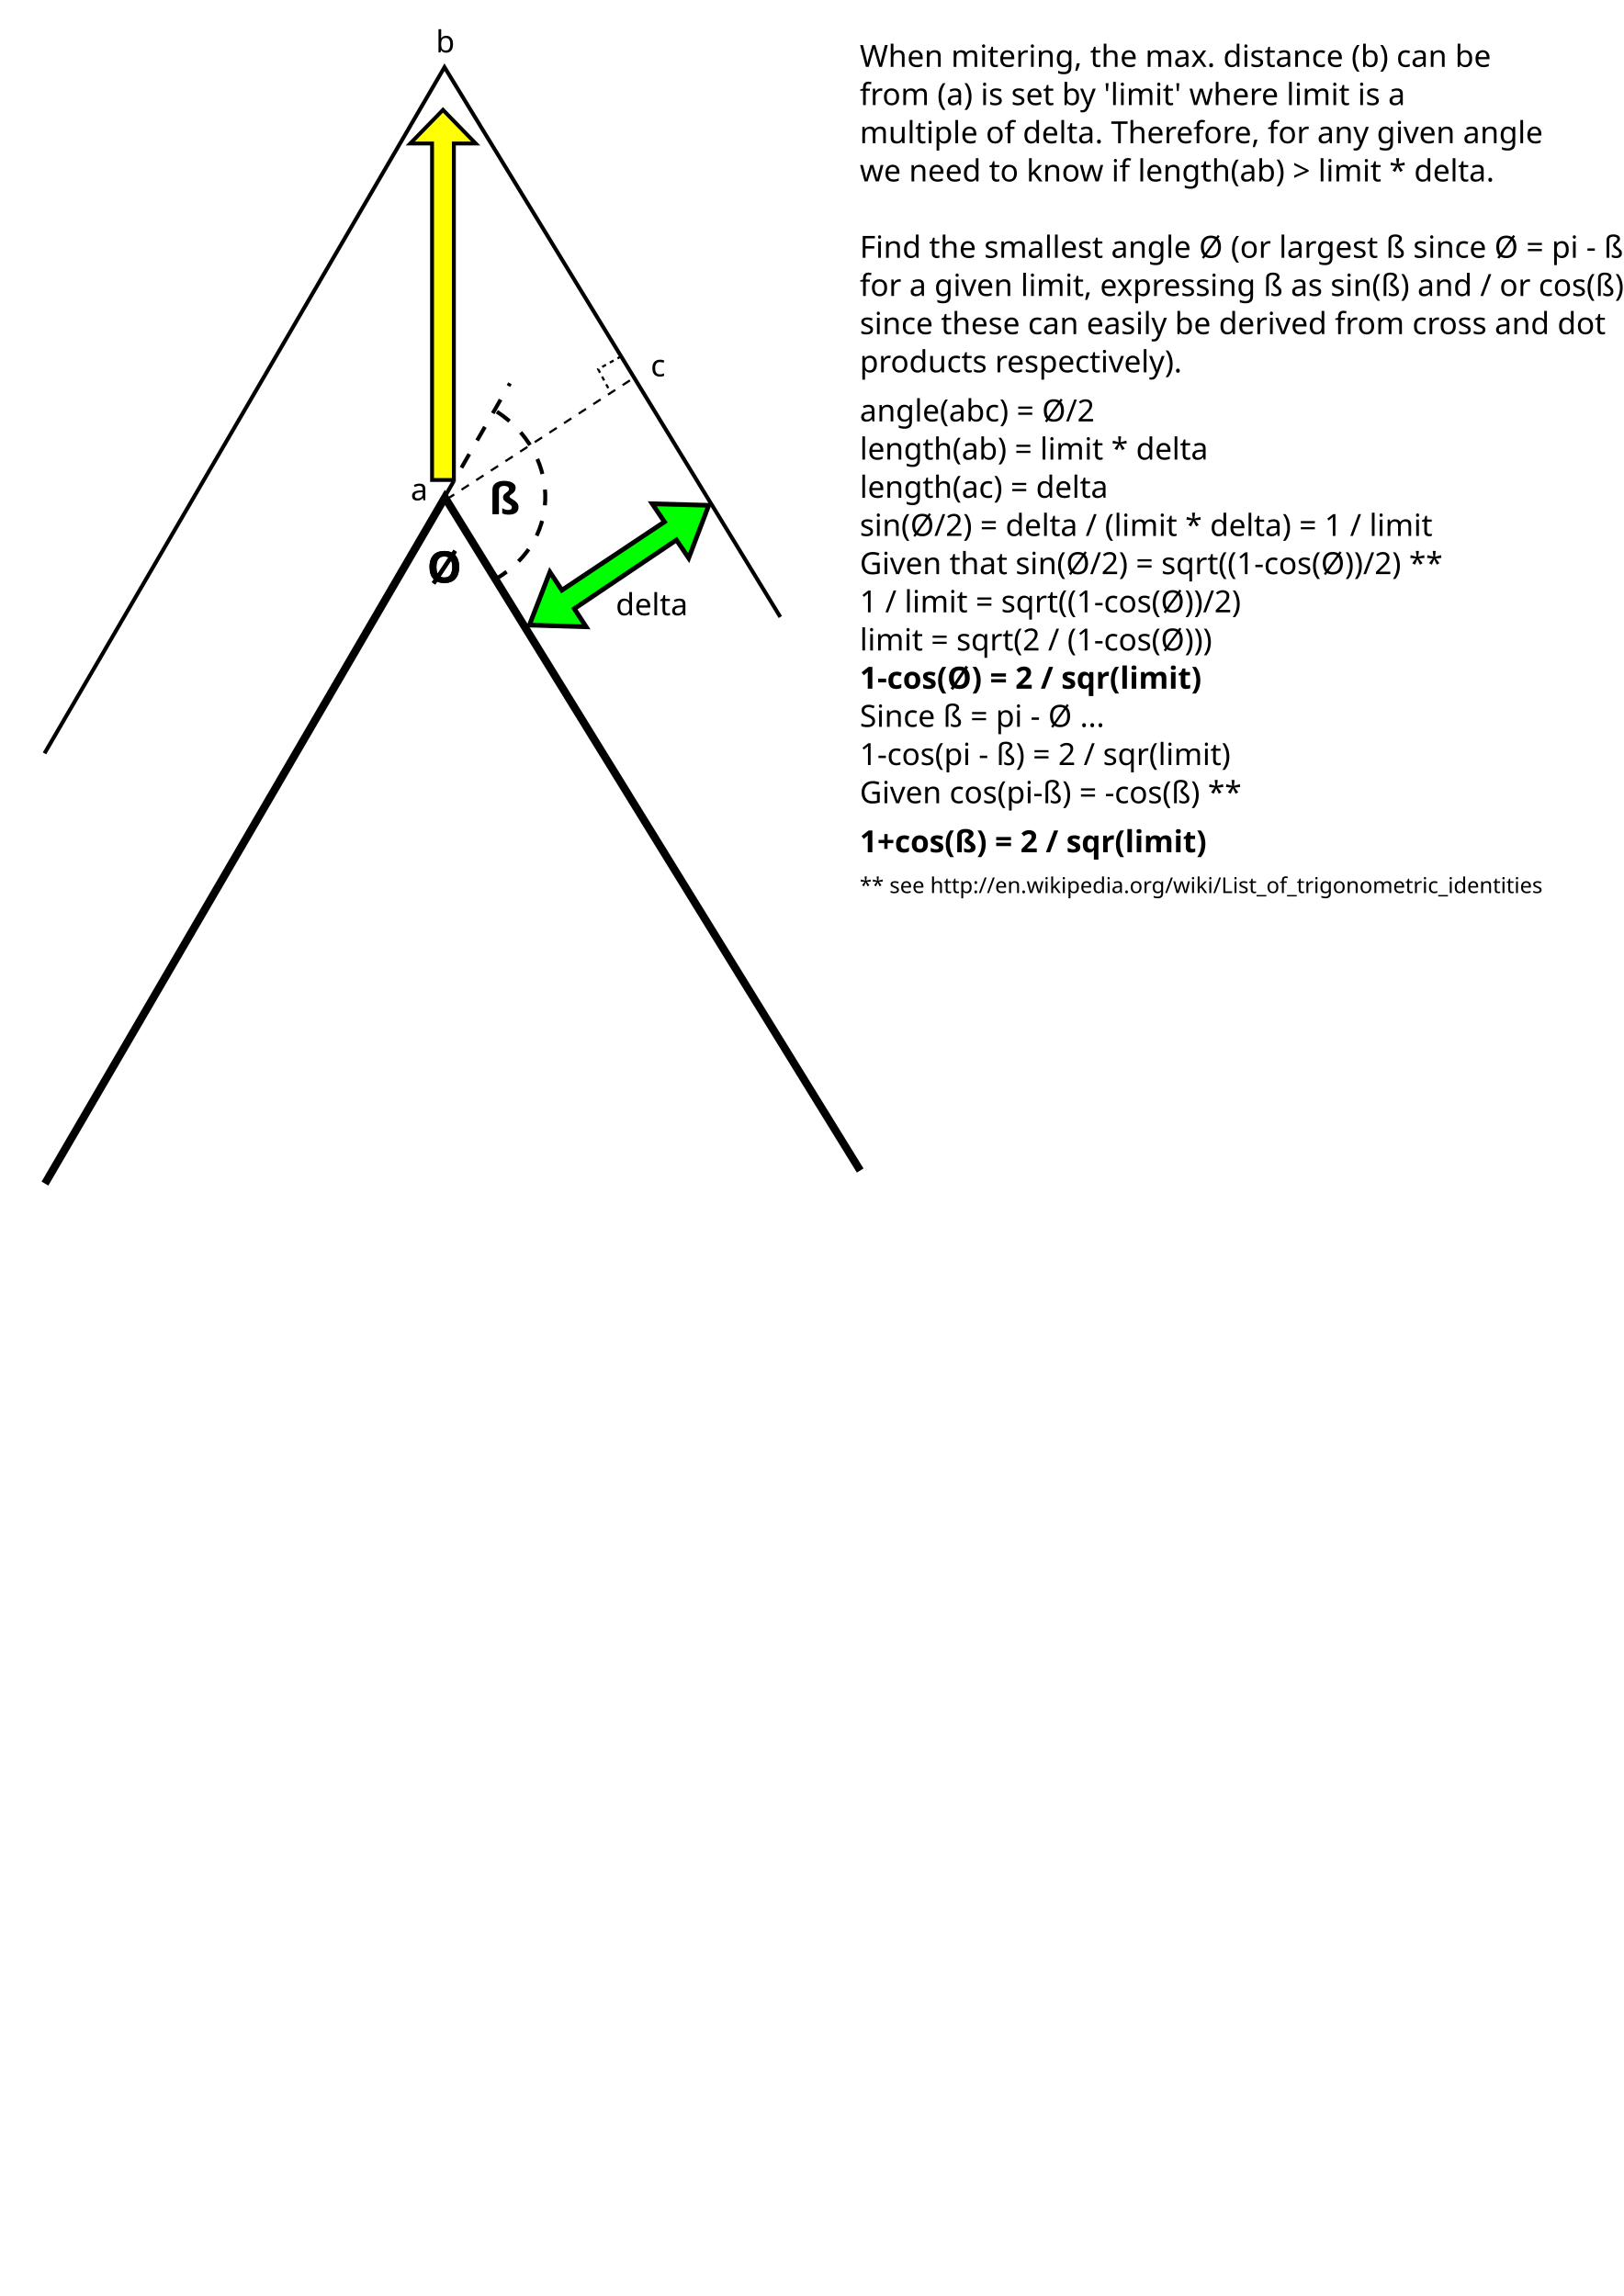
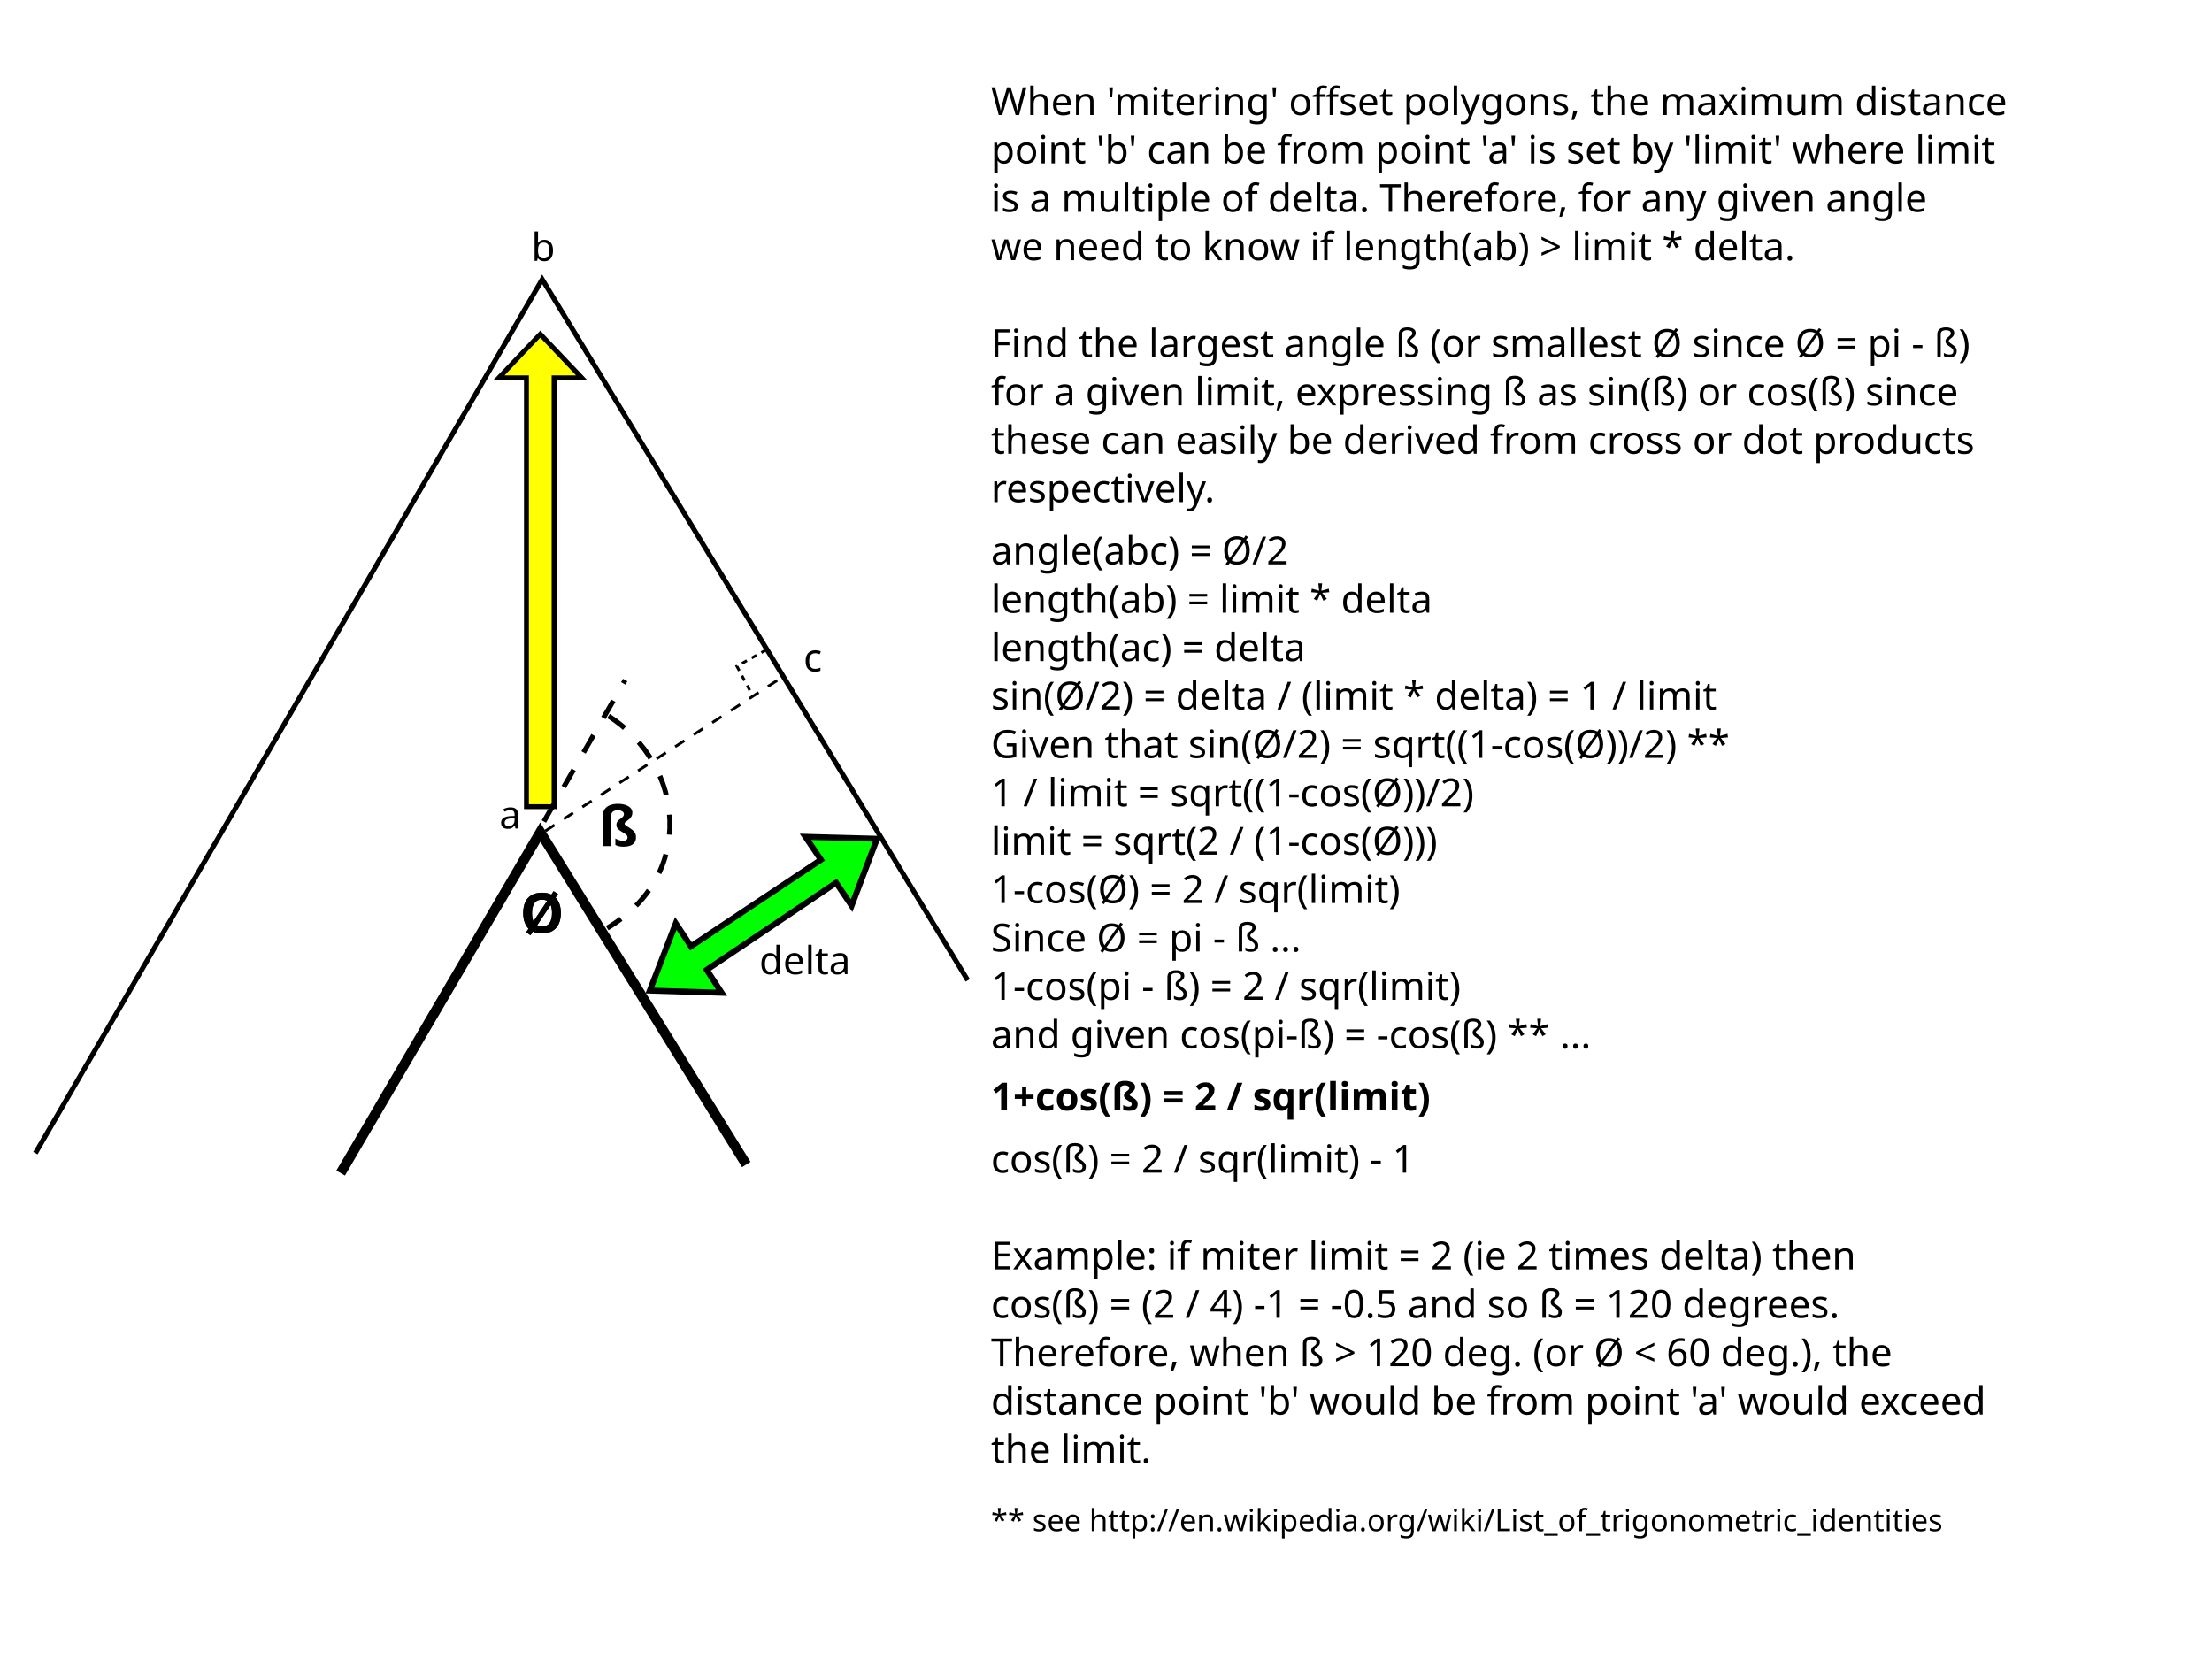
- <svg xmlns="http://www.w3.org/2000/svg" width="744.094" height="1052.362" id="svg2" version="1.1">
+ <svg xmlns="http://www.w3.org/2000/svg" width="800" height="600" id="svg2" version="1.1">
  <defs id="defs4" />
-   <g id="layer1">
-     <path style="color:#000000;fill:none;stroke:#000000;stroke-width:1;stroke-linecap:butt;stroke-linejoin:miter;stroke-miterlimit:4;stroke-opacity:1;stroke-dasharray:4,4;stroke-dashoffset:0;marker:none;visibility:visible;display:inline;overflow:visible;enable-background:accumulate" d="m 204.8,228.8 85.8,-55.7" id="path3907" />
-     <path style="color:#000000;fill:none;stroke:#000000;stroke-width:1.8;stroke-linecap:butt;stroke-linejoin:miter;stroke-miterlimit:4;stroke-opacity:1;stroke-dasharray:none;stroke-dashoffset:0;marker:none;visibility:visible;display:inline;overflow:visible;enable-background:accumulate" d="M 20.4,345.3 203.7,30.8 357.6,282.8" id="path2985" />
-     <path style="color:#000000;fill:none;stroke:#000000;stroke-width:3.6;stroke-linecap:butt;stroke-linejoin:miter;stroke-miterlimit:4;stroke-opacity:1;stroke-dasharray:none;stroke-dashoffset:0;marker:none;visibility:visible;display:inline;overflow:visible;enable-background:accumulate" d="M 20.6,542.5 203.9,228 394.2,536.5" id="path2985-1" />
-     <text xml:space="preserve" style="font-size:20px;font-style:normal;font-variant:normal;font-weight:normal;font-stretch:normal;text-indent:0;text-align:start;text-decoration:none;line-height:125%;letter-spacing:0px;word-spacing:0px;text-transform:none;direction:ltr;block-progression:tb;writing-mode:lr-tb;text-anchor:start;baseline-shift:baseline;color:#000000;fill:#000000;fill-opacity:1;fill-rule:nonzero;stroke:none;stroke-width:1px;marker:none;visibility:visible;display:inline;overflow:visible;enable-background:accumulate;font-family:Tahoma;-inkscape-font-specification:Tahoma" x="224.097" y="235.69" id="text3861">
-       <tspan id="tspan3863" x="224.097" y="235.69" style="font-weight:bold;-inkscape-font-specification:Tahoma Bold">ß</tspan>
+   <g id="layer1" transform="translate(-407.6,90.95)">
+     <path style="color:#000000;fill:none;stroke:#000000;stroke-width:1;stroke-linecap:butt;stroke-linejoin:miter;stroke-miterlimit:4;stroke-opacity:1;stroke-dasharray:4, 4;stroke-dashoffset:0;marker:none;visibility:visible;display:inline;overflow:visible;enable-background:accumulate" d="m 604.8,209.6 85.8,-55.7" id="path3907" />
+     <path style="color:#000000;fill:none;stroke:#000000;stroke-width:1.8;stroke-linecap:butt;stroke-linejoin:miter;stroke-miterlimit:4;stroke-opacity:1;stroke-dasharray:none;stroke-dashoffset:0;marker:none;visibility:visible;display:inline;overflow:visible;enable-background:accumulate" d="M 420.4,326.1 603.7,10.08 757.6,263.6" id="path2985" />
+     <text xml:space="preserve" style="font-size:20px;font-style:normal;font-variant:normal;font-weight:normal;font-stretch:normal;text-indent:0;text-align:start;text-decoration:none;line-height:125%;letter-spacing:0px;word-spacing:0px;text-transform:none;direction:ltr;block-progression:tb;writing-mode:lr-tb;text-anchor:start;baseline-shift:baseline;color:#000000;fill:#000000;fill-opacity:1;fill-rule:nonzero;stroke:none;stroke-width:1px;marker:none;visibility:visible;display:inline;overflow:visible;enable-background:accumulate;font-family:Tahoma;-inkscape-font-specification:Tahoma" x="624.097" y="215.065" id="text3861">
+       <tspan id="tspan3863" x="624.097" y="215.065" style="font-weight:bold;-inkscape-font-specification:Tahoma Bold">ß</tspan>
    </text>
-     <path id="path3857-2" d="m 203,50.36 15,15.41 -10,0 0,154.23 -10,0 0,-154.23 -10,0 z" style="color:#000000;fill:#ffff00;fill-opacity:1;stroke:#000000;stroke-width:1.776;stroke-linecap:butt;stroke-linejoin:miter;stroke-miterlimit:4;stroke-opacity:1;stroke-dasharray:none;stroke-dashoffset:0;marker:none;visibility:visible;display:inline;overflow:visible;enable-background:accumulate" />
-     <text xml:space="preserve" style="font-size:10px;font-style:normal;font-variant:normal;font-weight:normal;font-stretch:normal;text-indent:0;text-align:start;text-decoration:none;line-height:125%;letter-spacing:0px;word-spacing:0px;text-transform:none;direction:ltr;block-progression:tb;writing-mode:lr-tb;text-anchor:start;baseline-shift:baseline;color:#000000;fill:#000000;fill-opacity:1;fill-rule:nonzero;stroke:none;stroke-width:1px;marker:none;visibility:visible;display:inline;overflow:visible;enable-background:accumulate;font-family:Tahoma;-inkscape-font-specification:Tahoma" x="282.2" y="282" id="text3952">
-       <tspan id="tspan3954" x="282.2" y="282" style="font-size:14px">delta</tspan>
+     <path id="path3857-2" d="m 603,29.9 15,15.8 -10,0 0,155.1 -10,0 0,-155.1 -10,0 z" style="color:#000000;fill:#ffff00;fill-opacity:1;stroke:#000000;stroke-width:1.776;stroke-linecap:butt;stroke-linejoin:miter;stroke-miterlimit:4;stroke-opacity:1;stroke-dasharray:none;stroke-dashoffset:0;marker:none;visibility:visible;display:inline;overflow:visible;enable-background:accumulate" />
+     <text xml:space="preserve" style="font-size:10px;font-style:normal;font-variant:normal;font-weight:normal;font-stretch:normal;text-indent:0;text-align:start;text-decoration:none;line-height:125%;letter-spacing:0px;word-spacing:0px;text-transform:none;direction:ltr;block-progression:tb;writing-mode:lr-tb;text-anchor:start;baseline-shift:baseline;color:#000000;fill:#000000;fill-opacity:1;fill-rule:nonzero;stroke:none;stroke-width:1px;marker:none;visibility:visible;display:inline;overflow:visible;enable-background:accumulate;font-family:Tahoma;-inkscape-font-specification:Tahoma" x="682.2" y="261.375" id="text3952">
+       <tspan id="tspan3954" x="682.2" y="261.375" style="font-size:14px">delta</tspan>
    </text>
-     <text xml:space="preserve" style="font-size:10px;font-style:normal;font-variant:normal;font-weight:normal;font-stretch:normal;text-indent:0;text-align:start;text-decoration:none;line-height:125%;letter-spacing:0px;word-spacing:0px;text-transform:none;direction:ltr;block-progression:tb;writing-mode:lr-tb;text-anchor:start;baseline-shift:baseline;color:#000000;fill:#000000;fill-opacity:1;fill-rule:nonzero;stroke:none;stroke-width:1px;marker:none;visibility:visible;display:inline;overflow:visible;enable-background:accumulate;font-family:Tahoma;-inkscape-font-specification:Tahoma" x="298.2" y="172.5" id="text3977">
-       <tspan id="tspan3979" x="298.2" y="172.5" style="font-size:14px">c</tspan>
+     <text xml:space="preserve" style="font-size:10px;font-style:normal;font-variant:normal;font-weight:normal;font-stretch:normal;text-indent:0;text-align:start;text-decoration:none;line-height:125%;letter-spacing:0px;word-spacing:0px;text-transform:none;direction:ltr;block-progression:tb;writing-mode:lr-tb;text-anchor:start;baseline-shift:baseline;color:#000000;fill:#000000;fill-opacity:1;fill-rule:nonzero;stroke:none;stroke-width:1px;marker:none;visibility:visible;display:inline;overflow:visible;enable-background:accumulate;font-family:Tahoma;-inkscape-font-specification:Tahoma" x="698.2" y="151.875" id="text3977">
+       <tspan id="tspan3979" x="698.2" y="151.875" style="font-size:14px">c</tspan>
    </text>
-     <text xml:space="preserve" style="font-size:10px;font-style:normal;font-variant:normal;font-weight:normal;font-stretch:normal;text-indent:0;text-align:start;text-decoration:none;line-height:125%;letter-spacing:0px;word-spacing:0px;text-transform:none;direction:ltr;block-progression:tb;writing-mode:lr-tb;text-anchor:start;baseline-shift:baseline;color:#000000;fill:#000000;fill-opacity:1;fill-rule:nonzero;stroke:none;stroke-width:1px;marker:none;visibility:visible;display:inline;overflow:visible;enable-background:accumulate;font-family:Tahoma;-inkscape-font-specification:Tahoma" x="199.761" y="24.021" id="text3977-5-1-2">
-       <tspan id="tspan3979-1-5-7" x="199.761" y="24.021" style="font-size:14px">b</tspan>
+     <text xml:space="preserve" style="font-size:10px;font-style:normal;font-variant:normal;font-weight:normal;font-stretch:normal;text-indent:0;text-align:start;text-decoration:none;line-height:125%;letter-spacing:0px;word-spacing:0px;text-transform:none;direction:ltr;block-progression:tb;writing-mode:lr-tb;text-anchor:start;baseline-shift:baseline;color:#000000;fill:#000000;fill-opacity:1;fill-rule:nonzero;stroke:none;stroke-width:1px;marker:none;visibility:visible;display:inline;overflow:visible;enable-background:accumulate;font-family:Tahoma;-inkscape-font-specification:Tahoma" x="599.761" y="3.396" id="text3977-5-1-2">
+       <tspan id="tspan3979-1-5-7" x="599.761" y="3.396" style="font-size:14px">b</tspan>
    </text>
-     <text xml:space="preserve" style="font-size:14px;font-style:normal;font-variant:normal;font-weight:normal;font-stretch:normal;text-indent:0;text-align:start;text-decoration:none;line-height:125%;letter-spacing:0px;word-spacing:0px;text-transform:none;direction:ltr;block-progression:tb;writing-mode:lr-tb;text-anchor:start;baseline-shift:baseline;color:#000000;fill:#000000;fill-opacity:1;fill-rule:nonzero;stroke:none;stroke-width:1px;marker:none;visibility:visible;display:inline;overflow:visible;enable-background:accumulate;font-family:Tahoma;-inkscape-font-specification:Tahoma" x="394" y="30.65" id="text4077">
-       <tspan x="394" y="30.65" id="tspan4087">When mitering, the max. distance (b) can be </tspan>
-       <tspan x="394" y="48.15" id="tspan3063">from (a) is set by 'limit' where limit is a </tspan>
-       <tspan x="394" y="65.65" id="tspan3065">multiple of delta. Therefore, for any given angle</tspan>
-       <tspan x="394" y="83.15" id="tspan3067">we need to know if length(ab) &gt; limit * delta.</tspan>
-       <tspan x="394" y="100.65" id="tspan4083" />
-       <tspan x="394" y="118.15" id="tspan3890">Find the smallest angle Ø (or largest ß since Ø = pi - ß) </tspan>
-       <tspan x="394" y="135.65" id="tspan3904">for a given limit, expressing ß as sin(ß) and / or cos(ß) </tspan>
-       <tspan x="394" y="153.15" id="tspan3908">since these can easily be derived from cross and dot </tspan>
-       <tspan x="394" y="170.65" id="tspan3916">products respectively).</tspan>
-       <tspan x="394" y="178.598" id="tspan3884" style="font-size:4px"> </tspan>
-       <tspan x="394" y="193.15" id="tspan3888">angle(abc) = Ø/2 </tspan>
-       <tspan x="394" y="210.65" id="tspan3083">length(ab) = limit * delta</tspan>
-       <tspan x="394" y="228.15" id="tspan3087">length(ac) = delta</tspan>
-       <tspan x="394" y="245.65" id="tspan3089">sin(Ø/2) = delta / (limit * delta) = 1 / limit</tspan>
-       <tspan x="394" y="263.15" id="tspan3157">Given that sin(Ø/2) = sqrt((1-cos(Ø))/2) **</tspan>
-       <tspan x="394" y="280.65" id="tspan3151">1 / limit = sqrt((1-cos(Ø))/2)</tspan>
-       <tspan x="394" y="298.15" id="tspan3161">limit = sqrt(2 / (1-cos(Ø)))</tspan>
-       <tspan x="394" y="315.65" id="tspan3815" style="font-weight:bold">1-cos(Ø) = 2 / sqr(limit) </tspan>
-       <tspan x="394" y="333.15" id="tspan3864">Since ß = pi - Ø ...</tspan>
-       <tspan x="394" y="350.65" id="tspan3868">1-cos(pi - ß) = 2 / sqr(limit) </tspan>
-       <tspan x="394" y="368.15" id="tspan3853">Given cos(pi-ß) = -cos(ß) **</tspan>
-       <tspan x="394" y="376.098" style="font-size:4px" id="tspan3811"> </tspan>
-       <tspan x="394" y="390.65" style="font-weight:bold" id="tspan3823">1+cos(ß) = 2 / sqr(limit) </tspan>
-       <tspan x="394" y="398.598" id="tspan3171" style="font-size:4px;font-weight:bold"> </tspan>
-       <tspan x="394" y="409.329" id="tspan3163" style="font-size:10px">** see http://en.wikipedia.org/wiki/List_of_trigonometric_identities</tspan>
-       <tspan x="394" y="421.829" id="tspan3153" />
-       <tspan x="394" y="434.329" id="tspan3145" />
-       <tspan x="394" y="446.829" id="tspan4124" style="font-weight:bold" />
-       <tspan x="394" y="459.329" id="tspan4116" />
-       <tspan x="394" y="471.829" id="tspan4095" />
+     <text xml:space="preserve" style="font-size:14px;font-style:normal;font-variant:normal;font-weight:normal;font-stretch:normal;text-indent:0;text-align:start;text-decoration:none;line-height:125%;letter-spacing:0px;word-spacing:0px;text-transform:none;direction:ltr;block-progression:tb;writing-mode:lr-tb;text-anchor:start;baseline-shift:baseline;color:#000000;fill:#000000;fill-opacity:1;fill-rule:nonzero;stroke:none;stroke-width:1px;marker:none;visibility:visible;display:inline;overflow:visible;enable-background:accumulate;font-family:Tahoma;-inkscape-font-specification:Tahoma" x="766" y="-49.35" id="text4077">
+       <tspan x="766" y="-49.35" id="tspan4087">When 'mitering' offset polygons, the maximum distance </tspan>
+       <tspan x="766" y="-31.85" id="tspan3063">point 'b' can be from point 'a' is set by 'limit' where limit </tspan>
+       <tspan x="766" y="-14.35" id="tspan3065">is a multiple of delta. Therefore, for any given angle</tspan>
+       <tspan x="766" y="3.15" id="tspan3067">we need to know if length(ab) &gt; limit * delta.</tspan>
+       <tspan x="766" y="20.65" id="tspan4083" />
+       <tspan x="766" y="38.15" id="tspan3890">Find the largest angle ß (or smallest Ø since Ø = pi - ß) </tspan>
+       <tspan x="766" y="55.65" id="tspan3904">for a given limit, expressing ß as sin(ß) or cos(ß) since</tspan>
+       <tspan x="766" y="73.15" id="tspan3908">these can easily be derived from cross or dot products </tspan>
+       <tspan x="766" y="90.65" id="tspan3916">respectively.</tspan>
+       <tspan x="766" y="98.598" id="tspan3884" style="font-size:4px"> </tspan>
+       <tspan x="766" y="113.15" id="tspan3888">angle(abc) = Ø/2 </tspan>
+       <tspan x="766" y="130.65" id="tspan3083">length(ab) = limit * delta</tspan>
+       <tspan x="766" y="148.15" id="tspan3087">length(ac) = delta</tspan>
+       <tspan x="766" y="165.65" id="tspan3089">sin(Ø/2) = delta / (limit * delta) = 1 / limit</tspan>
+       <tspan x="766" y="183.15" id="tspan3157">Given that sin(Ø/2) = sqrt((1-cos(Ø))/2) **</tspan>
+       <tspan x="766" y="200.65" id="tspan3151">1 / limit = sqrt((1-cos(Ø))/2)</tspan>
+       <tspan x="766" y="218.15" id="tspan3161">limit = sqrt(2 / (1-cos(Ø)))</tspan>
+       <tspan x="766" y="235.65" id="tspan3815" style="font-weight:normal">1-cos(Ø) = 2 / sqr(limit) </tspan>
+       <tspan x="766" y="253.15" id="tspan3043">Since Ø = pi - ß ...</tspan>
+       <tspan x="766" y="270.65" id="tspan3868">1-cos(pi - ß) = 2 / sqr(limit)</tspan>
+       <tspan x="766" y="288.15" id="tspan3047">and given cos(pi-ß) = -cos(ß) ** ... </tspan>
+       <tspan x="766" y="296.098" style="font-size:4px;font-weight:normal" id="tspan3823"> </tspan>
+       <tspan x="766" y="310.65" style="font-weight:bold" id="tspan3122">1+cos(ß) = 2 / sqr(limit) </tspan>
+       <tspan x="766" y="318.598" style="font-size:4px;font-weight:normal" id="tspan3118"> </tspan>
+       <tspan x="766" y="333.15" style="font-weight:normal" id="tspan3114">cos(ß) = 2 / sqr(limit) - 1</tspan>
+       <tspan x="766" y="350.65" style="font-weight:bold" id="tspan3051" />
+       <tspan x="766" y="368.15" style="font-weight:normal" id="tspan3066">Example: if miter limit = 2 (ie 2 times delta) then </tspan>
+       <tspan x="766" y="385.65" style="font-weight:normal" id="tspan3070">cos(ß) = (2 / 4) -1 = -0.5 and so ß = 120 degrees. </tspan>
+       <tspan x="766" y="403.15" style="font-weight:normal" id="tspan3072">Therefore, when ß &gt; 120 deg. (or Ø &lt; 60 deg.), the</tspan>
+       <tspan x="766" y="420.65" style="font-weight:normal" id="tspan3090">distance point 'b' would be from point 'a' would exceed </tspan>
+       <tspan x="766" y="438.15" style="font-weight:normal" id="tspan3094">the limit.</tspan>
+       <tspan x="766" y="446.098" id="tspan3171" style="font-size:4px;font-weight:bold">   </tspan>
+       <tspan x="766" y="451.098" style="font-size:4px;font-weight:bold" id="tspan3049" />
+       <tspan x="766" y="462.785" id="tspan3163" style="font-size:11px">** see http://en.wikipedia.org/wiki/List_of_trigonometric_identities</tspan>
+       <tspan x="766" y="476.535" id="tspan3153" />
+       <tspan x="766" y="490.285" id="tspan3145" />
+       <tspan x="766" y="504.035" id="tspan4124" style="font-weight:bold" />
+       <tspan x="766" y="517.784" id="tspan4116" />
+       <tspan x="766" y="531.534" id="tspan4095" />
    </text>
-     <path style="color:#000000;fill:none;stroke:#000000;stroke-width:1;stroke-linecap:butt;stroke-linejoin:miter;stroke-miterlimit:4;stroke-opacity:1;stroke-dasharray:2, 2;stroke-dashoffset:0;marker:none;visibility:visible;display:inline;overflow:visible;enable-background:accumulate" d="m 284.7,163.3 -10.6,5.9 5.4,10.1" id="path4091" />
-     <text xml:space="preserve" style="font-size:10px;font-style:normal;font-variant:normal;font-weight:normal;font-stretch:normal;text-indent:0;text-align:start;text-decoration:none;line-height:125%;letter-spacing:0px;word-spacing:0px;text-transform:none;direction:ltr;block-progression:tb;writing-mode:lr-tb;text-anchor:start;baseline-shift:baseline;color:#000000;fill:#000000;fill-opacity:1;fill-rule:nonzero;stroke:none;stroke-width:1px;marker:none;visibility:visible;display:inline;overflow:visible;enable-background:accumulate;font-family:Tahoma;-inkscape-font-specification:Tahoma" x="188.197" y="229.297" id="text3977-1">
-       <tspan id="tspan3979-7" x="188.197" y="229.297" style="font-size:14px">a</tspan>
+     <path style="color:#000000;fill:none;stroke:#000000;stroke-width:1;stroke-linecap:butt;stroke-linejoin:miter;stroke-miterlimit:4;stroke-opacity:1;stroke-dasharray:2, 2;stroke-dashoffset:0;marker:none;visibility:visible;display:inline;overflow:visible;enable-background:accumulate" d="m 684.7,144.1 -10.6,5.9 5.4,10.1" id="path4091" />
+     <text xml:space="preserve" style="font-size:10px;font-style:normal;font-variant:normal;font-weight:normal;font-stretch:normal;text-indent:0;text-align:start;text-decoration:none;line-height:125%;letter-spacing:0px;word-spacing:0px;text-transform:none;direction:ltr;block-progression:tb;writing-mode:lr-tb;text-anchor:start;baseline-shift:baseline;color:#000000;fill:#000000;fill-opacity:1;fill-rule:nonzero;stroke:none;stroke-width:1px;marker:none;visibility:visible;display:inline;overflow:visible;enable-background:accumulate;font-family:Tahoma;-inkscape-font-specification:Tahoma" x="588.197" y="208.672" id="text3977-1">
+       <tspan id="tspan3979-7" x="588.197" y="208.672" style="font-size:14px">a</tspan>
    </text>
-     <g id="g3841">
+     <g id="g3841" transform="translate(400,-20.7)">
      <path id="path3026" d="M 175.6,276.8 233.7,175.7" style="color:#000000;fill:none;stroke:#000000;stroke-width:1.8;stroke-linecap:butt;stroke-linejoin:miter;stroke-miterlimit:4;stroke-opacity:1;stroke-dasharray:7.2, 7.2;stroke-dashoffset:0;marker:none;visibility:visible;display:inline;overflow:visible;enable-background:accumulate" />
-       <path id="path3809" d="m 227.7,188.7 c 27.7,17.9 31.6,57.6 -0.5,76.7" style="color:#000000;fill:none;stroke:#000000;stroke-width:1.81;stroke-linecap:butt;stroke-linejoin:miter;stroke-miterlimit:4;stroke-opacity:1;stroke-dasharray:7.24,7.24;stroke-dashoffset:0;marker:none;visibility:visible;display:inline;overflow:visible;enable-background:accumulate" />
+       <path id="path3809" d="m 227.7,188.7 c 27.7,17.9 31.6,57.6 -0.5,76.7" style="color:#000000;fill:none;stroke:#000000;stroke-width:1.81;stroke-linecap:butt;stroke-linejoin:miter;stroke-miterlimit:4;stroke-opacity:1;stroke-dasharray:7.24, 7.24;stroke-dashoffset:0;marker:none;visibility:visible;display:inline;overflow:visible;enable-background:accumulate" />
    </g>
-     <path style="color:#000000;fill:#00ff00;fill-opacity:1;stroke:#000000;stroke-width:2.138;stroke-linecap:butt;stroke-linejoin:miter;stroke-miterlimit:4;stroke-opacity:1;stroke-dasharray:none;stroke-dashoffset:0;marker:none;visibility:visible;display:inline;overflow:visible;enable-background:accumulate" d="m 324.8,231.6 -9.2,24.2 -5.6,-8.3 -46.8,31.5 5.4,8.3 -26,-0.8 9.4,-24.3 5.5,8.3 47,-31.3 -5.6,-8.3 z" id="path3777-9" />
-     <text xml:space="preserve" style="font-size:14px;font-style:normal;font-variant:normal;font-weight:normal;font-stretch:normal;text-indent:0;text-align:start;text-decoration:none;line-height:125%;letter-spacing:0px;word-spacing:0px;text-transform:none;direction:ltr;block-progression:tb;writing-mode:lr-tb;text-anchor:start;baseline-shift:baseline;color:#000000;fill:#000000;fill-opacity:1;fill-rule:nonzero;stroke:none;stroke-width:1px;marker:none;visibility:visible;display:inline;overflow:visible;enable-background:accumulate;font-family:Tahoma;-inkscape-font-specification:Tahoma" x="195.669" y="267.035" id="text3845">
-       <tspan id="tspan3847" x="195.669" y="267.035" style="font-size:20px;font-weight:bold;-inkscape-font-specification:Tahoma Bold">Ø</tspan>
+     <path style="color:#000000;fill:#00ff00;fill-opacity:1;stroke:#000000;stroke-width:2.138;stroke-linecap:butt;stroke-linejoin:miter;stroke-miterlimit:4;stroke-opacity:1;stroke-dasharray:none;stroke-dashoffset:0;marker:none;visibility:visible;display:inline;overflow:visible;enable-background:accumulate" d="m 724.8,212.4 -9.2,24.2 -5.6,-8.3 -46.8,31.5 5.4,8.3 -26,-0.8 9.4,-24.3 5.5,8.3 47,-31.3 -5.6,-8.3 z" id="path3777-9" />
+     <text xml:space="preserve" style="font-size:14px;font-style:normal;font-variant:normal;font-weight:normal;font-stretch:normal;text-indent:0;text-align:start;text-decoration:none;line-height:125%;letter-spacing:0px;word-spacing:0px;text-transform:none;direction:ltr;block-progression:tb;writing-mode:lr-tb;text-anchor:start;baseline-shift:baseline;color:#000000;fill:#000000;fill-opacity:1;fill-rule:nonzero;stroke:none;stroke-width:1px;marker:none;visibility:visible;display:inline;overflow:visible;enable-background:accumulate;font-family:Tahoma;-inkscape-font-specification:Tahoma" x="595.669" y="246.41" id="text3845">
+       <tspan id="tspan3847" x="595.669" y="246.41" style="font-size:20px;font-weight:bold;-inkscape-font-specification:Tahoma Bold">Ø</tspan>
    </text>
-     <text id="text3849" y="267.035" x="195.669" style="font-size:14px;font-style:normal;font-variant:normal;font-weight:normal;font-stretch:normal;text-indent:0;text-align:start;text-decoration:none;line-height:125%;letter-spacing:0px;word-spacing:0px;text-transform:none;direction:ltr;block-progression:tb;writing-mode:lr-tb;text-anchor:start;baseline-shift:baseline;color:#000000;fill:#000000;fill-opacity:1;fill-rule:nonzero;stroke:none;stroke-width:1px;marker:none;visibility:visible;display:inline;overflow:visible;enable-background:accumulate;font-family:Tahoma;-inkscape-font-specification:Tahoma" xml:space="preserve">
-       <tspan style="font-size:20px;font-weight:bold;-inkscape-font-specification:Tahoma Bold" y="267.035" x="195.669" id="tspan3851">Ø</tspan>
+     <text id="text3849" y="246.41" x="595.669" style="font-size:14px;font-style:normal;font-variant:normal;font-weight:normal;font-stretch:normal;text-indent:0;text-align:start;text-decoration:none;line-height:125%;letter-spacing:0px;word-spacing:0px;text-transform:none;direction:ltr;block-progression:tb;writing-mode:lr-tb;text-anchor:start;baseline-shift:baseline;color:#000000;fill:#000000;fill-opacity:1;fill-rule:nonzero;stroke:none;stroke-width:1px;marker:none;visibility:visible;display:inline;overflow:visible;enable-background:accumulate;font-family:Tahoma;-inkscape-font-specification:Tahoma" xml:space="preserve">
+       <tspan style="font-size:20px;font-weight:bold;-inkscape-font-specification:Tahoma Bold" y="246.41" x="595.669" id="tspan3851">Ø</tspan>
    </text>
+     <path style="color:#000000;fill:none;stroke:#000000;stroke-width:3.6;stroke-linecap:butt;stroke-linejoin:miter;stroke-miterlimit:4;stroke-opacity:1;stroke-dasharray:none;stroke-dashoffset:0;marker:none;visibility:visible;display:inline;overflow:visible;enable-background:accumulate" d="M 530.8,333.3 603,210 677.5,330.2" id="path2985-1-1" />
  </g>
</svg>
